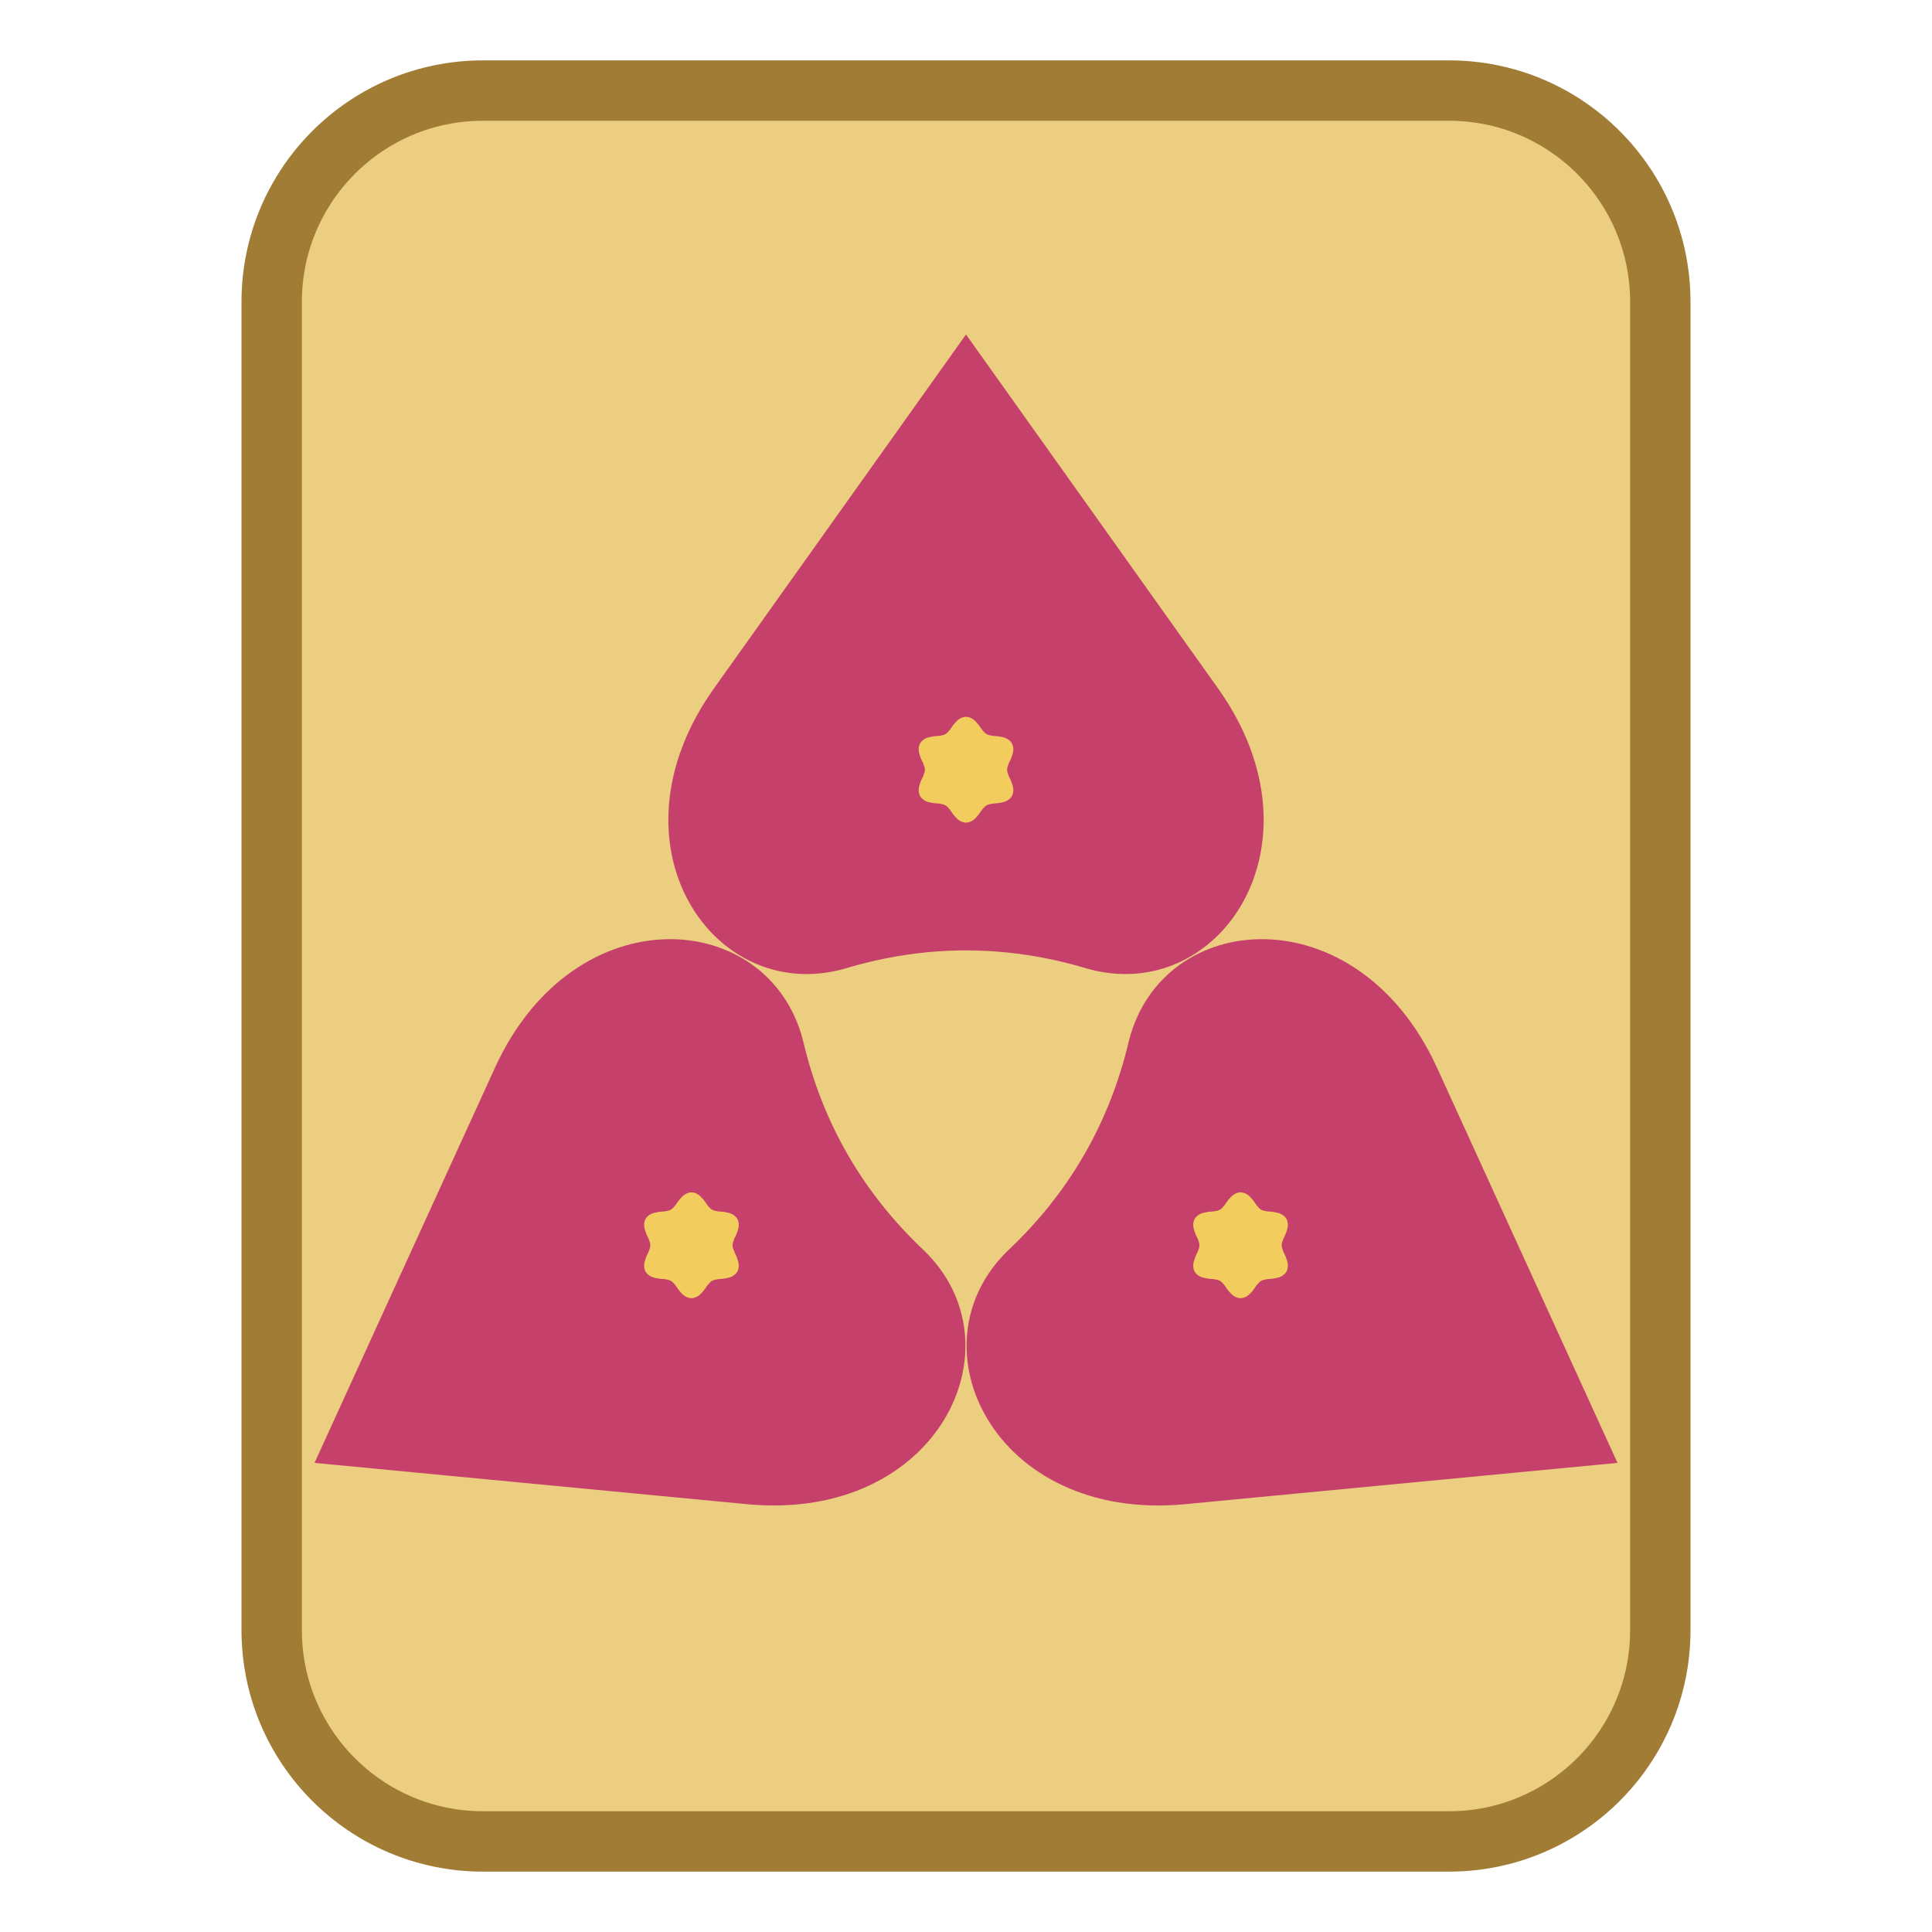
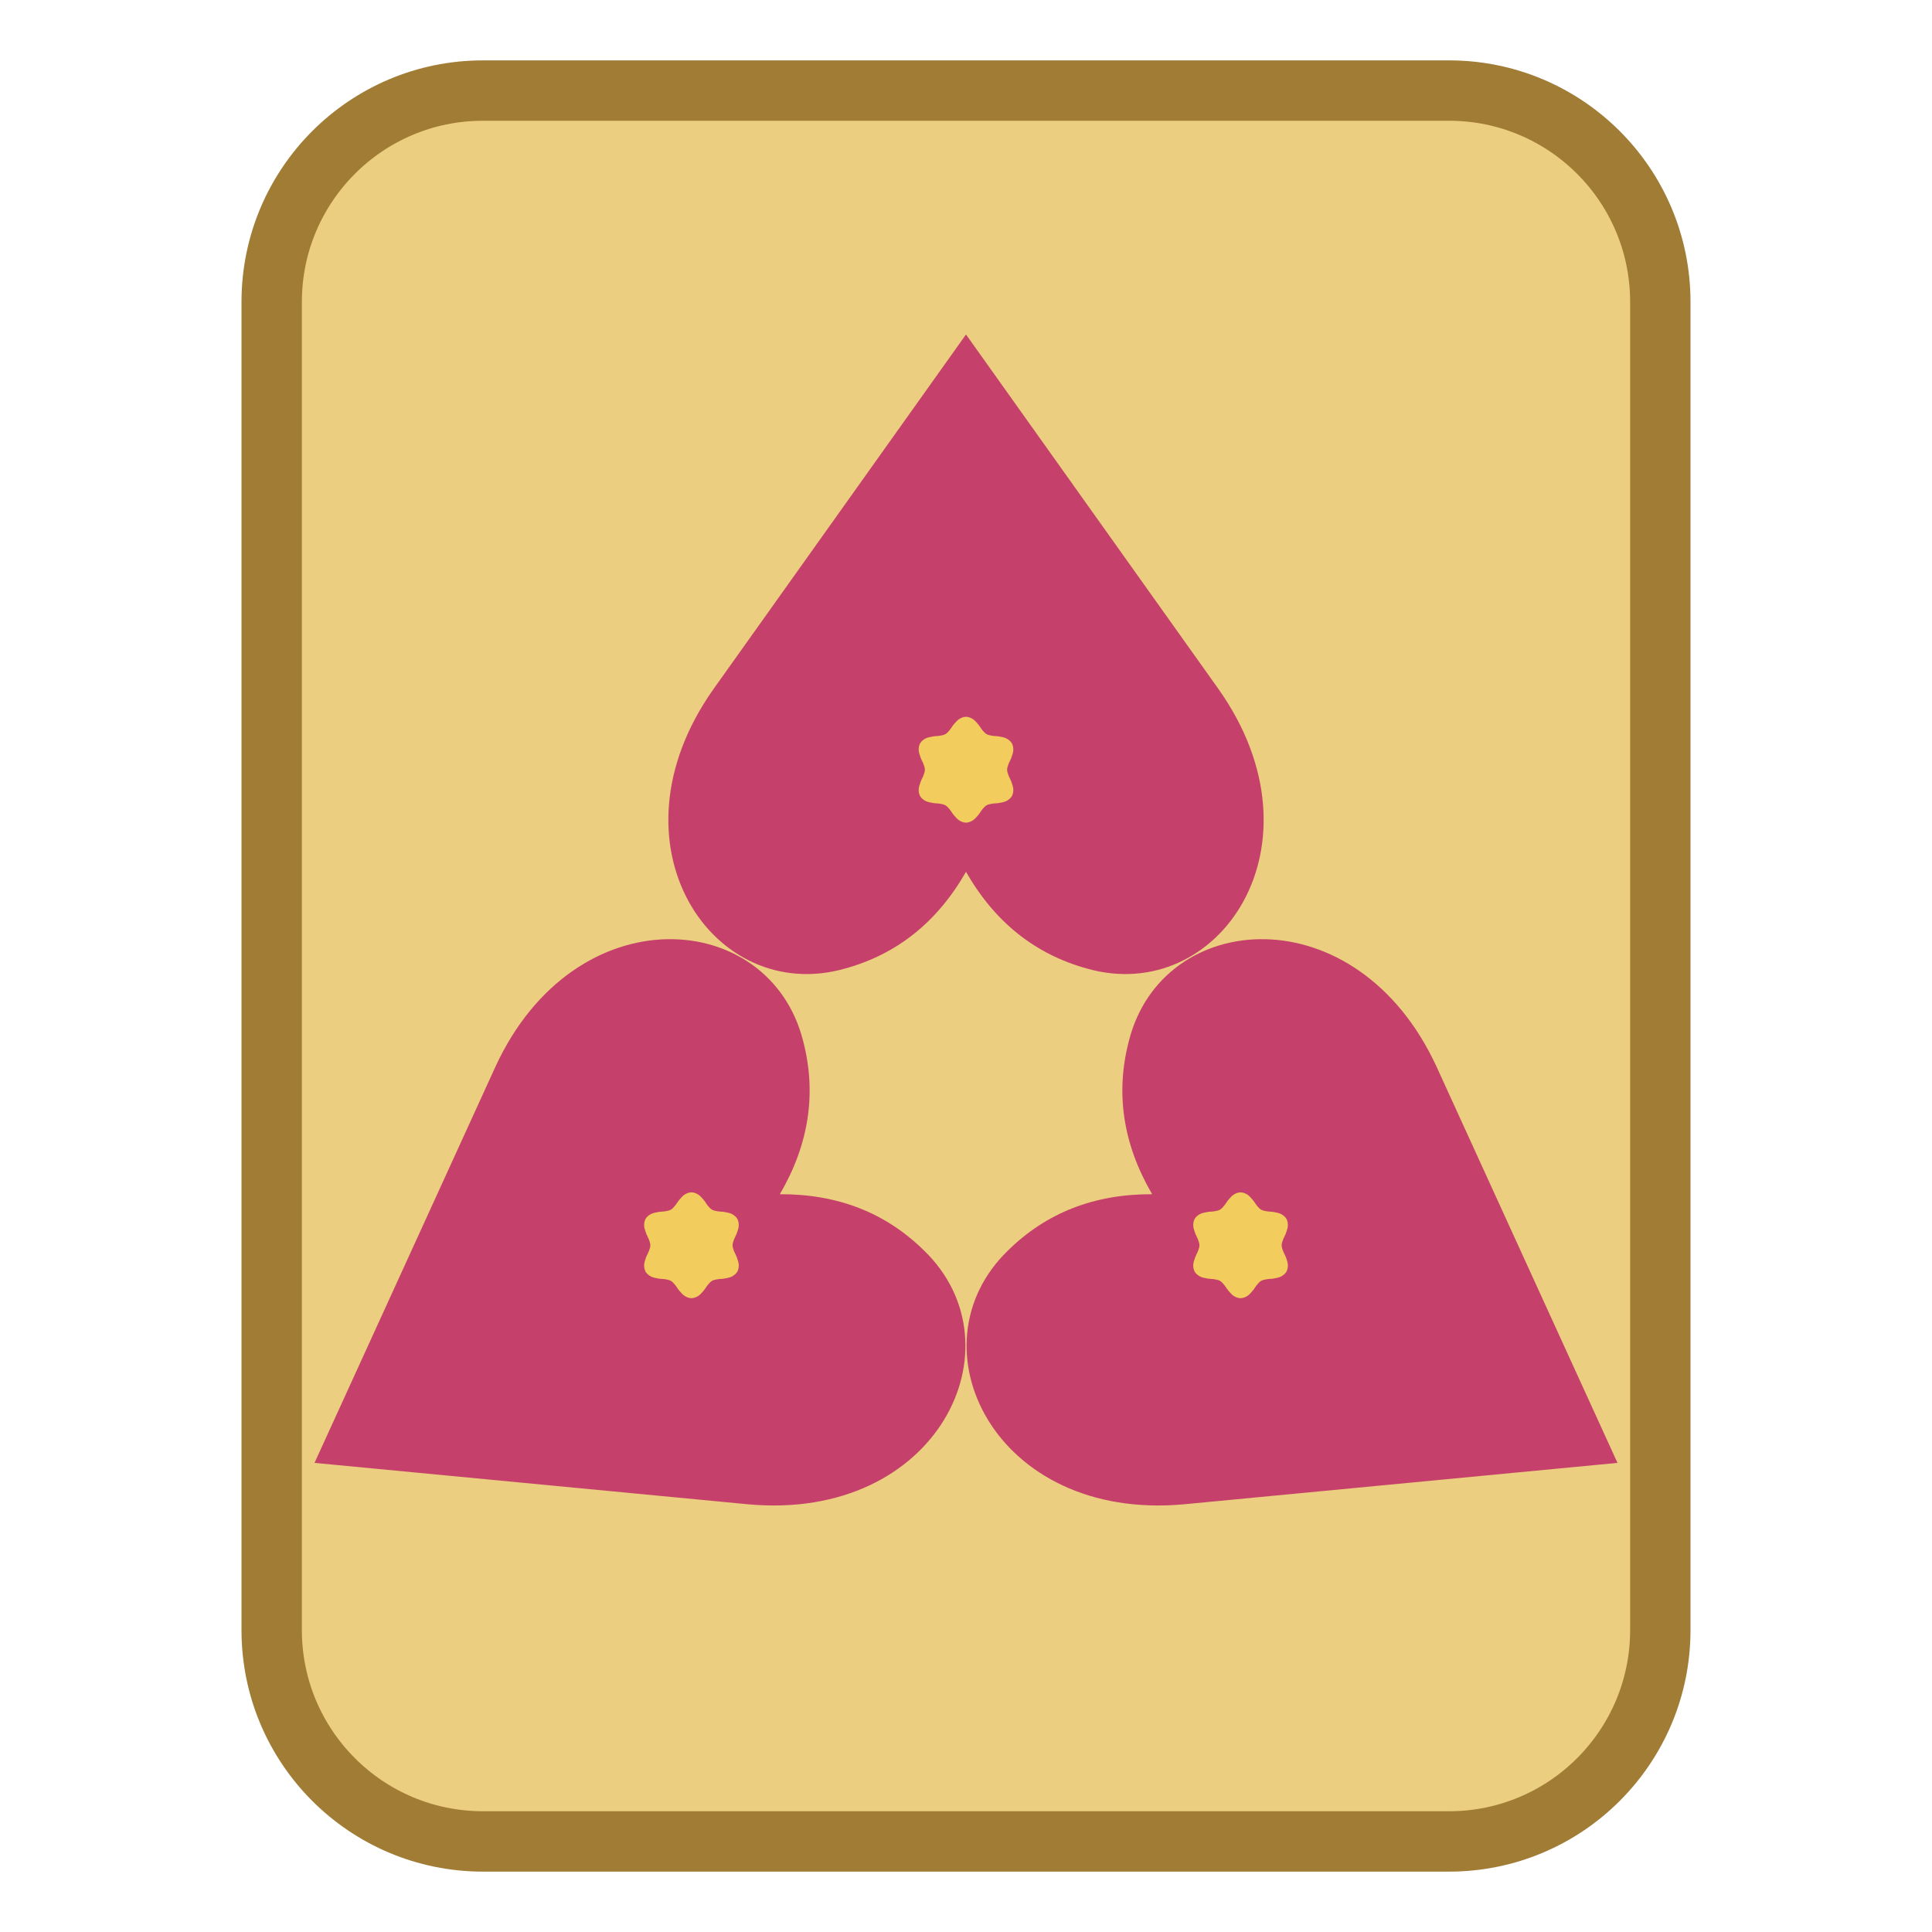
<svg xmlns="http://www.w3.org/2000/svg" viewBox="0 0 64 64" fill="none" role="img" aria-label="向外开花">
  <rect x="9" y="3" width="46" height="58" rx="7" fill="#ECCE80" stroke="#A17C35" stroke-width="2" />
  <g transform="translate(32 36) scale(0.89) translate(-32 -36)">
    <g transform="rotate(0 32 36) translate(0 -3) rotate(0 32 29)">
-       <path d="M32 11 L41.4 24.2 C45.5 30 41.4 36 36.5 34.6 C33.5 33.7 30.5 33.7 27.5 34.6 C22.6 36 18.5 30 22.6 24.2 Z" fill="#C5416B" />
+       <path d="M32 11 L41.4 24.2 C45.5 30 41.4 36 36.5 34.6 Q33.6 33.8 32 31 Q30.4 33.8 27.5 34.6 C22.6 36 18.5 30 22.6 24.2 Z" fill="#C5416B" />
      <path d="M32 28.53C32.083 28.53 32.173 28.564 32.249 28.611C32.324 28.657 32.393 28.74 32.453 28.81C32.513 28.879 32.558 28.966 32.61 29.027C32.662 29.088 32.705 29.14 32.765 29.175C32.825 29.21 32.892 29.221 32.971 29.235C33.049 29.25 33.147 29.245 33.237 29.263C33.328 29.28 33.434 29.298 33.512 29.34C33.59 29.382 33.665 29.443 33.706 29.515C33.748 29.587 33.763 29.682 33.761 29.771C33.758 29.86 33.72 29.96 33.69 30.047C33.66 30.134 33.608 30.216 33.581 30.292C33.554 30.367 33.53 30.431 33.53 30.5C33.53 30.569 33.554 30.633 33.581 30.708C33.608 30.784 33.66 30.866 33.69 30.953C33.72 31.04 33.758 31.14 33.761 31.229C33.763 31.318 33.748 31.413 33.706 31.485C33.665 31.557 33.59 31.618 33.512 31.66C33.434 31.702 33.328 31.72 33.237 31.737C33.147 31.755 33.049 31.75 32.971 31.765C32.892 31.779 32.825 31.79 32.765 31.825C32.705 31.86 32.662 31.912 32.61 31.973C32.558 32.034 32.513 32.121 32.453 32.19C32.393 32.26 32.324 32.343 32.249 32.389C32.173 32.436 32.083 32.47 32 32.47C31.917 32.47 31.827 32.436 31.751 32.389C31.676 32.343 31.607 32.26 31.547 32.19C31.487 32.121 31.442 32.034 31.39 31.973C31.338 31.912 31.295 31.86 31.235 31.825C31.175 31.79 31.108 31.779 31.029 31.765C30.951 31.75 30.853 31.755 30.763 31.737C30.672 31.72 30.566 31.702 30.488 31.66C30.41 31.618 30.335 31.557 30.294 31.485C30.253 31.413 30.237 31.318 30.239 31.229C30.242 31.14 30.28 31.04 30.31 30.953C30.34 30.866 30.392 30.784 30.419 30.708C30.446 30.633 30.47 30.569 30.47 30.5C30.47 30.431 30.446 30.367 30.419 30.292C30.392 30.216 30.34 30.134 30.31 30.047C30.28 29.96 30.242 29.86 30.239 29.771C30.237 29.682 30.253 29.587 30.294 29.515C30.335 29.443 30.41 29.382 30.488 29.34C30.566 29.298 30.672 29.28 30.763 29.263C30.853 29.245 30.951 29.25 31.029 29.235C31.108 29.221 31.175 29.21 31.235 29.175C31.295 29.14 31.338 29.088 31.39 29.027C31.442 28.966 31.487 28.879 31.547 28.81C31.607 28.74 31.676 28.657 31.751 28.611C31.827 28.564 31.917 28.53 32 28.53Z" transform="translate(0 -3.3)" fill="#F2CD5D" />
    </g>
    <g transform="rotate(120 32 36) translate(0 -3) rotate(0 32 29)">
-       <path d="M32 11 L41.4 24.2 C45.5 30 41.4 36 36.5 34.6 C33.5 33.7 30.5 33.7 27.5 34.6 C22.6 36 18.5 30 22.6 24.2 Z" fill="#C5416B" />
+       <path d="M32 11 L41.4 24.2 C45.5 30 41.4 36 36.5 34.6 Q33.6 33.8 32 31 Q30.4 33.8 27.5 34.6 C22.6 36 18.5 30 22.6 24.2 Z" fill="#C5416B" />
      <path d="M32 28.53C32.083 28.53 32.173 28.564 32.249 28.611C32.324 28.657 32.393 28.74 32.453 28.81C32.513 28.879 32.558 28.966 32.61 29.027C32.662 29.088 32.705 29.14 32.765 29.175C32.825 29.21 32.892 29.221 32.971 29.235C33.049 29.25 33.147 29.245 33.237 29.263C33.328 29.28 33.434 29.298 33.512 29.34C33.59 29.382 33.665 29.443 33.706 29.515C33.748 29.587 33.763 29.682 33.761 29.771C33.758 29.86 33.72 29.96 33.69 30.047C33.66 30.134 33.608 30.216 33.581 30.292C33.554 30.367 33.53 30.431 33.53 30.5C33.53 30.569 33.554 30.633 33.581 30.708C33.608 30.784 33.66 30.866 33.69 30.953C33.72 31.04 33.758 31.14 33.761 31.229C33.763 31.318 33.748 31.413 33.706 31.485C33.665 31.557 33.59 31.618 33.512 31.66C33.434 31.702 33.328 31.72 33.237 31.737C33.147 31.755 33.049 31.75 32.971 31.765C32.892 31.779 32.825 31.79 32.765 31.825C32.705 31.86 32.662 31.912 32.61 31.973C32.558 32.034 32.513 32.121 32.453 32.19C32.393 32.26 32.324 32.343 32.249 32.389C32.173 32.436 32.083 32.47 32 32.47C31.917 32.47 31.827 32.436 31.751 32.389C31.676 32.343 31.607 32.26 31.547 32.19C31.487 32.121 31.442 32.034 31.39 31.973C31.338 31.912 31.295 31.86 31.235 31.825C31.175 31.79 31.108 31.779 31.029 31.765C30.951 31.75 30.853 31.755 30.763 31.737C30.672 31.72 30.566 31.702 30.488 31.66C30.41 31.618 30.335 31.557 30.294 31.485C30.253 31.413 30.237 31.318 30.239 31.229C30.242 31.14 30.28 31.04 30.31 30.953C30.34 30.866 30.392 30.784 30.419 30.708C30.446 30.633 30.47 30.569 30.47 30.5C30.47 30.431 30.446 30.367 30.419 30.292C30.392 30.216 30.34 30.134 30.31 30.047C30.28 29.96 30.242 29.86 30.239 29.771C30.237 29.682 30.253 29.587 30.294 29.515C30.335 29.443 30.41 29.382 30.488 29.34C30.566 29.298 30.672 29.28 30.763 29.263C30.853 29.245 30.951 29.25 31.029 29.235C31.108 29.221 31.175 29.21 31.235 29.175C31.295 29.14 31.338 29.088 31.39 29.027C31.442 28.966 31.487 28.879 31.547 28.81C31.607 28.74 31.676 28.657 31.751 28.611C31.827 28.564 31.917 28.53 32 28.53Z" transform="translate(0 -3.3)" fill="#F2CD5D" />
    </g>
    <g transform="rotate(240 32 36) translate(0 -3) rotate(0 32 29)">
-       <path d="M32 11 L41.4 24.2 C45.5 30 41.4 36 36.5 34.6 C33.5 33.7 30.5 33.7 27.5 34.6 C22.6 36 18.5 30 22.6 24.2 Z" fill="#C5416B" />
+       <path d="M32 11 L41.4 24.2 C45.5 30 41.4 36 36.5 34.6 Q33.6 33.8 32 31 Q30.4 33.8 27.5 34.6 C22.6 36 18.5 30 22.6 24.2 Z" fill="#C5416B" />
      <path d="M32 28.53C32.083 28.53 32.173 28.564 32.249 28.611C32.324 28.657 32.393 28.74 32.453 28.81C32.513 28.879 32.558 28.966 32.61 29.027C32.662 29.088 32.705 29.14 32.765 29.175C32.825 29.21 32.892 29.221 32.971 29.235C33.049 29.25 33.147 29.245 33.237 29.263C33.328 29.28 33.434 29.298 33.512 29.34C33.59 29.382 33.665 29.443 33.706 29.515C33.748 29.587 33.763 29.682 33.761 29.771C33.758 29.86 33.72 29.96 33.69 30.047C33.66 30.134 33.608 30.216 33.581 30.292C33.554 30.367 33.53 30.431 33.53 30.5C33.53 30.569 33.554 30.633 33.581 30.708C33.608 30.784 33.66 30.866 33.69 30.953C33.72 31.04 33.758 31.14 33.761 31.229C33.763 31.318 33.748 31.413 33.706 31.485C33.665 31.557 33.59 31.618 33.512 31.66C33.434 31.702 33.328 31.72 33.237 31.737C33.147 31.755 33.049 31.75 32.971 31.765C32.892 31.779 32.825 31.79 32.765 31.825C32.705 31.86 32.662 31.912 32.61 31.973C32.558 32.034 32.513 32.121 32.453 32.19C32.393 32.26 32.324 32.343 32.249 32.389C32.173 32.436 32.083 32.47 32 32.47C31.917 32.47 31.827 32.436 31.751 32.389C31.676 32.343 31.607 32.26 31.547 32.19C31.487 32.121 31.442 32.034 31.39 31.973C31.338 31.912 31.295 31.86 31.235 31.825C31.175 31.79 31.108 31.779 31.029 31.765C30.951 31.75 30.853 31.755 30.763 31.737C30.672 31.72 30.566 31.702 30.488 31.66C30.41 31.618 30.335 31.557 30.294 31.485C30.253 31.413 30.237 31.318 30.239 31.229C30.242 31.14 30.28 31.04 30.31 30.953C30.34 30.866 30.392 30.784 30.419 30.708C30.446 30.633 30.47 30.569 30.47 30.5C30.47 30.431 30.446 30.367 30.419 30.292C30.392 30.216 30.34 30.134 30.31 30.047C30.28 29.96 30.242 29.86 30.239 29.771C30.237 29.682 30.253 29.587 30.294 29.515C30.335 29.443 30.41 29.382 30.488 29.34C30.566 29.298 30.672 29.28 30.763 29.263C30.853 29.245 30.951 29.25 31.029 29.235C31.108 29.221 31.175 29.21 31.235 29.175C31.295 29.14 31.338 29.088 31.39 29.027C31.442 28.966 31.487 28.879 31.547 28.81C31.607 28.74 31.676 28.657 31.751 28.611C31.827 28.564 31.917 28.53 32 28.53Z" transform="translate(0 -3.3)" fill="#F2CD5D" />
    </g>
  </g>
</svg>
